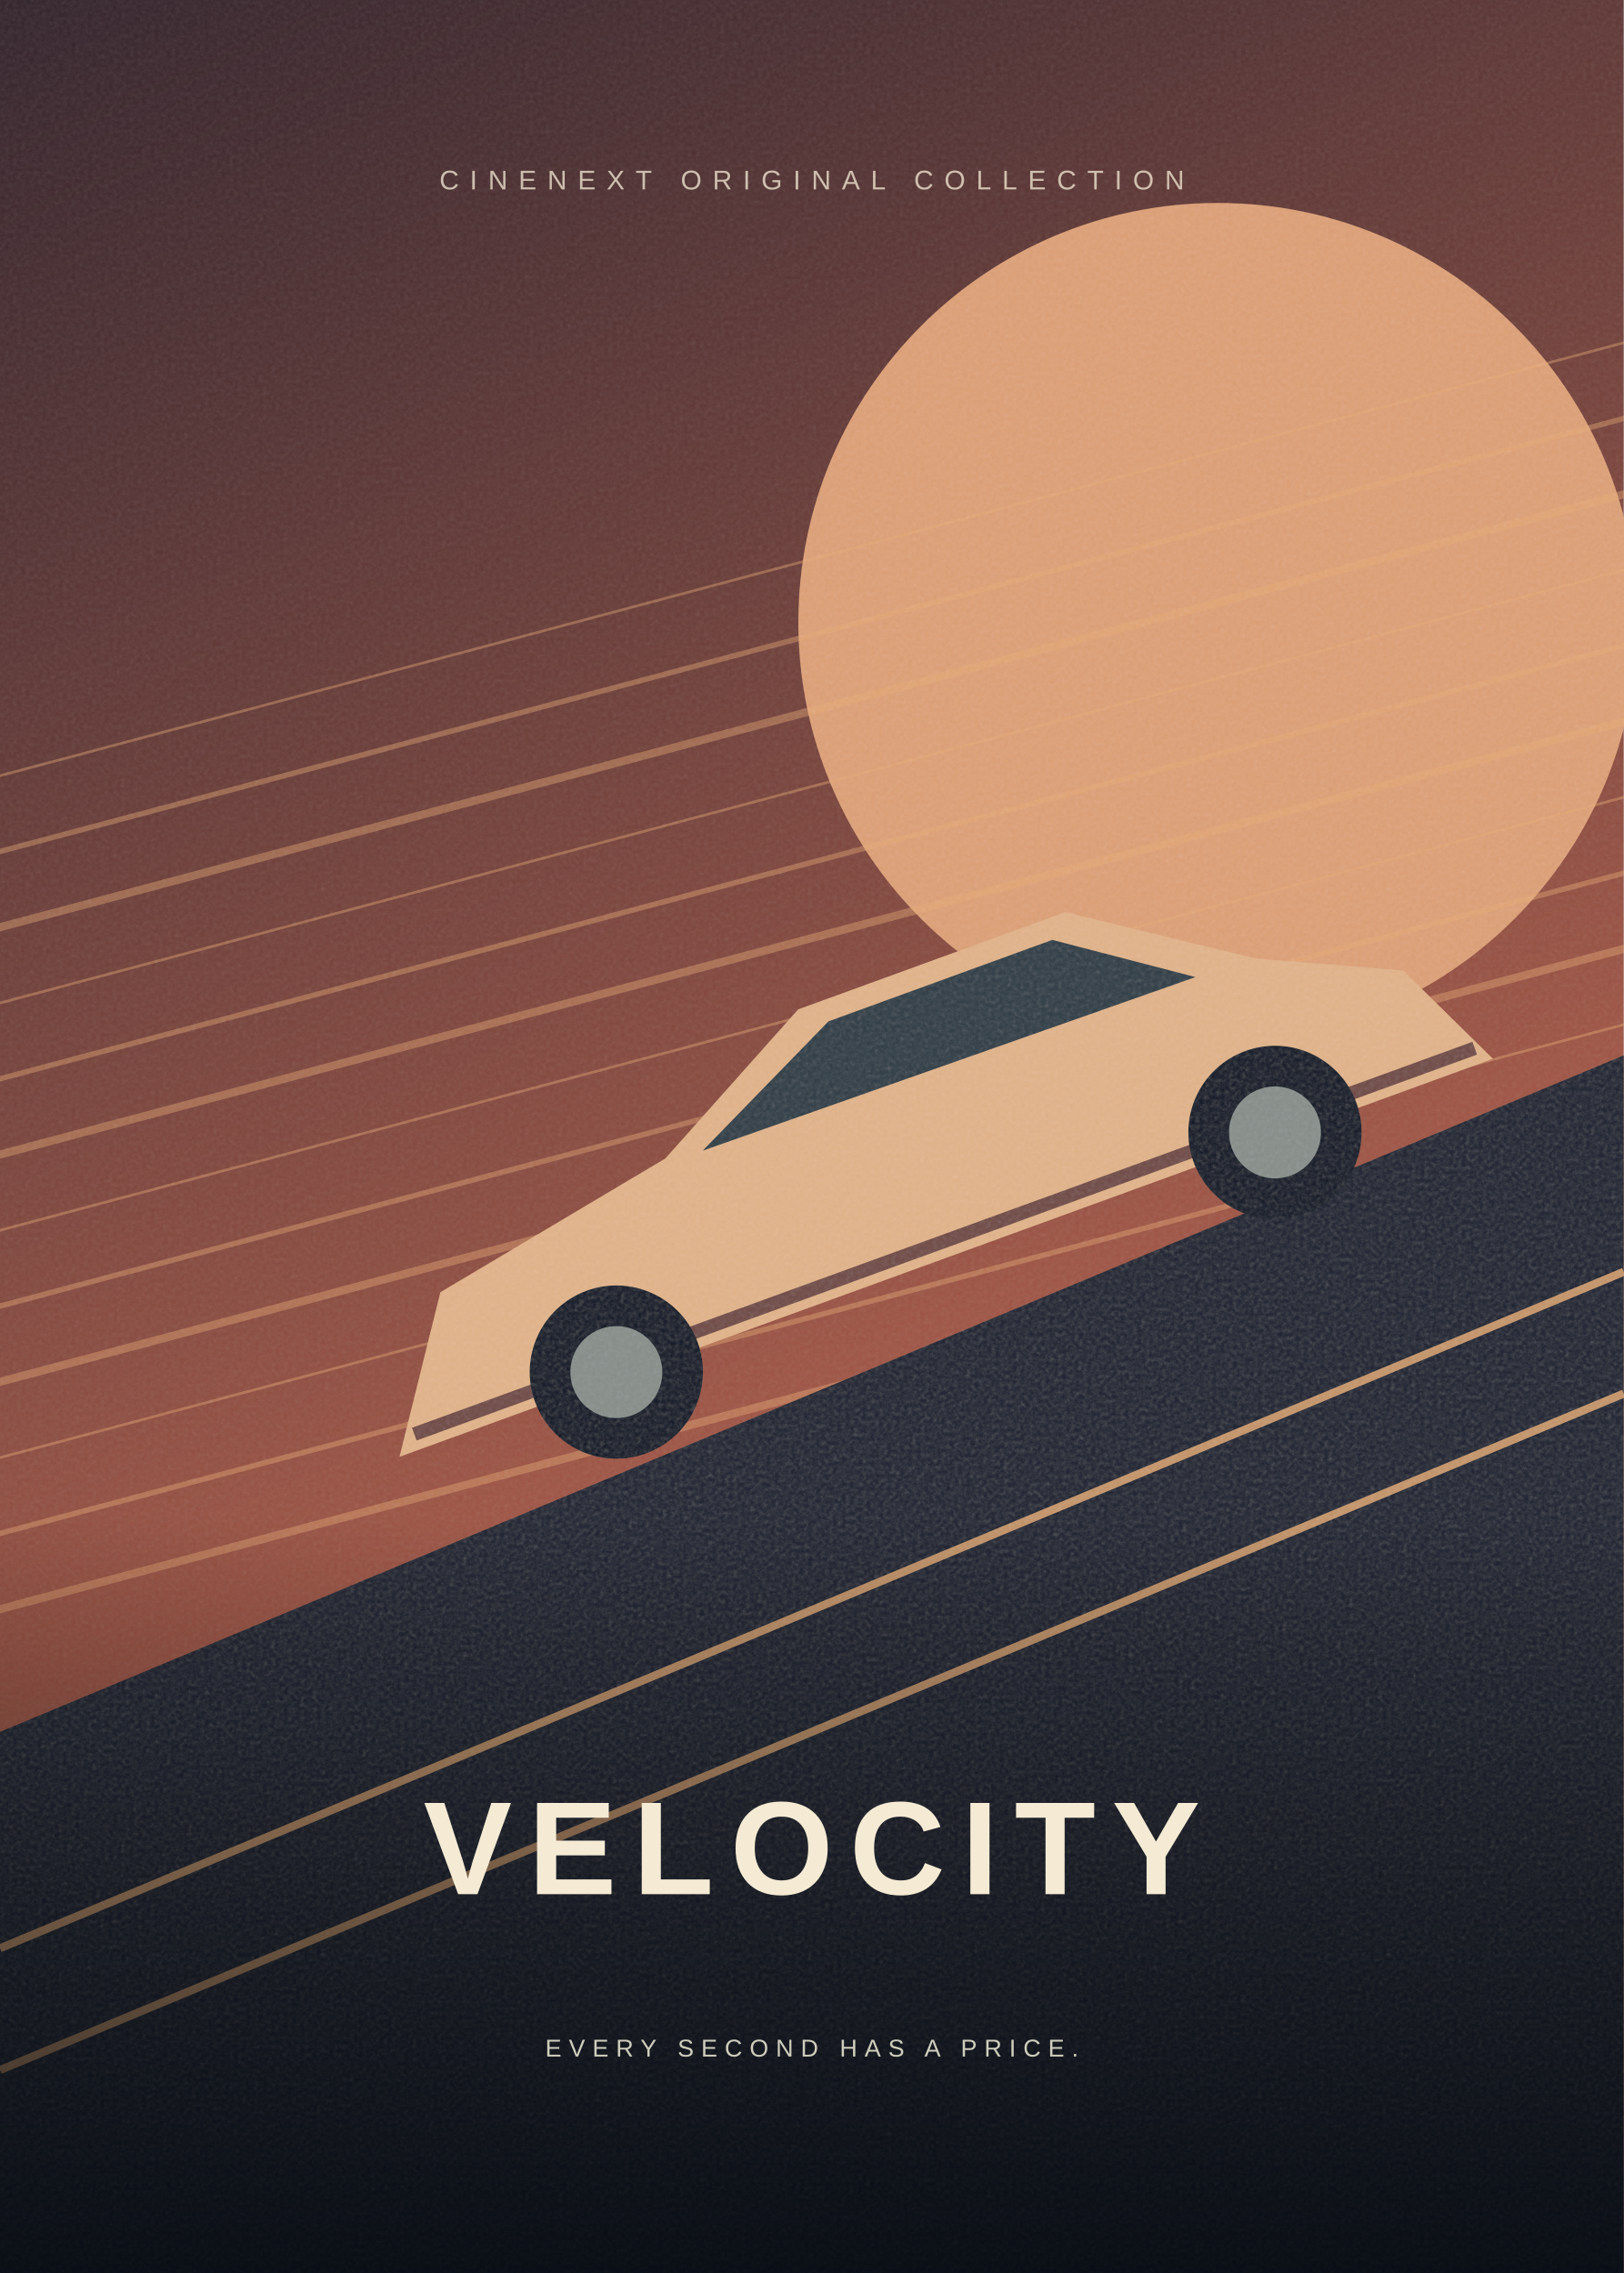
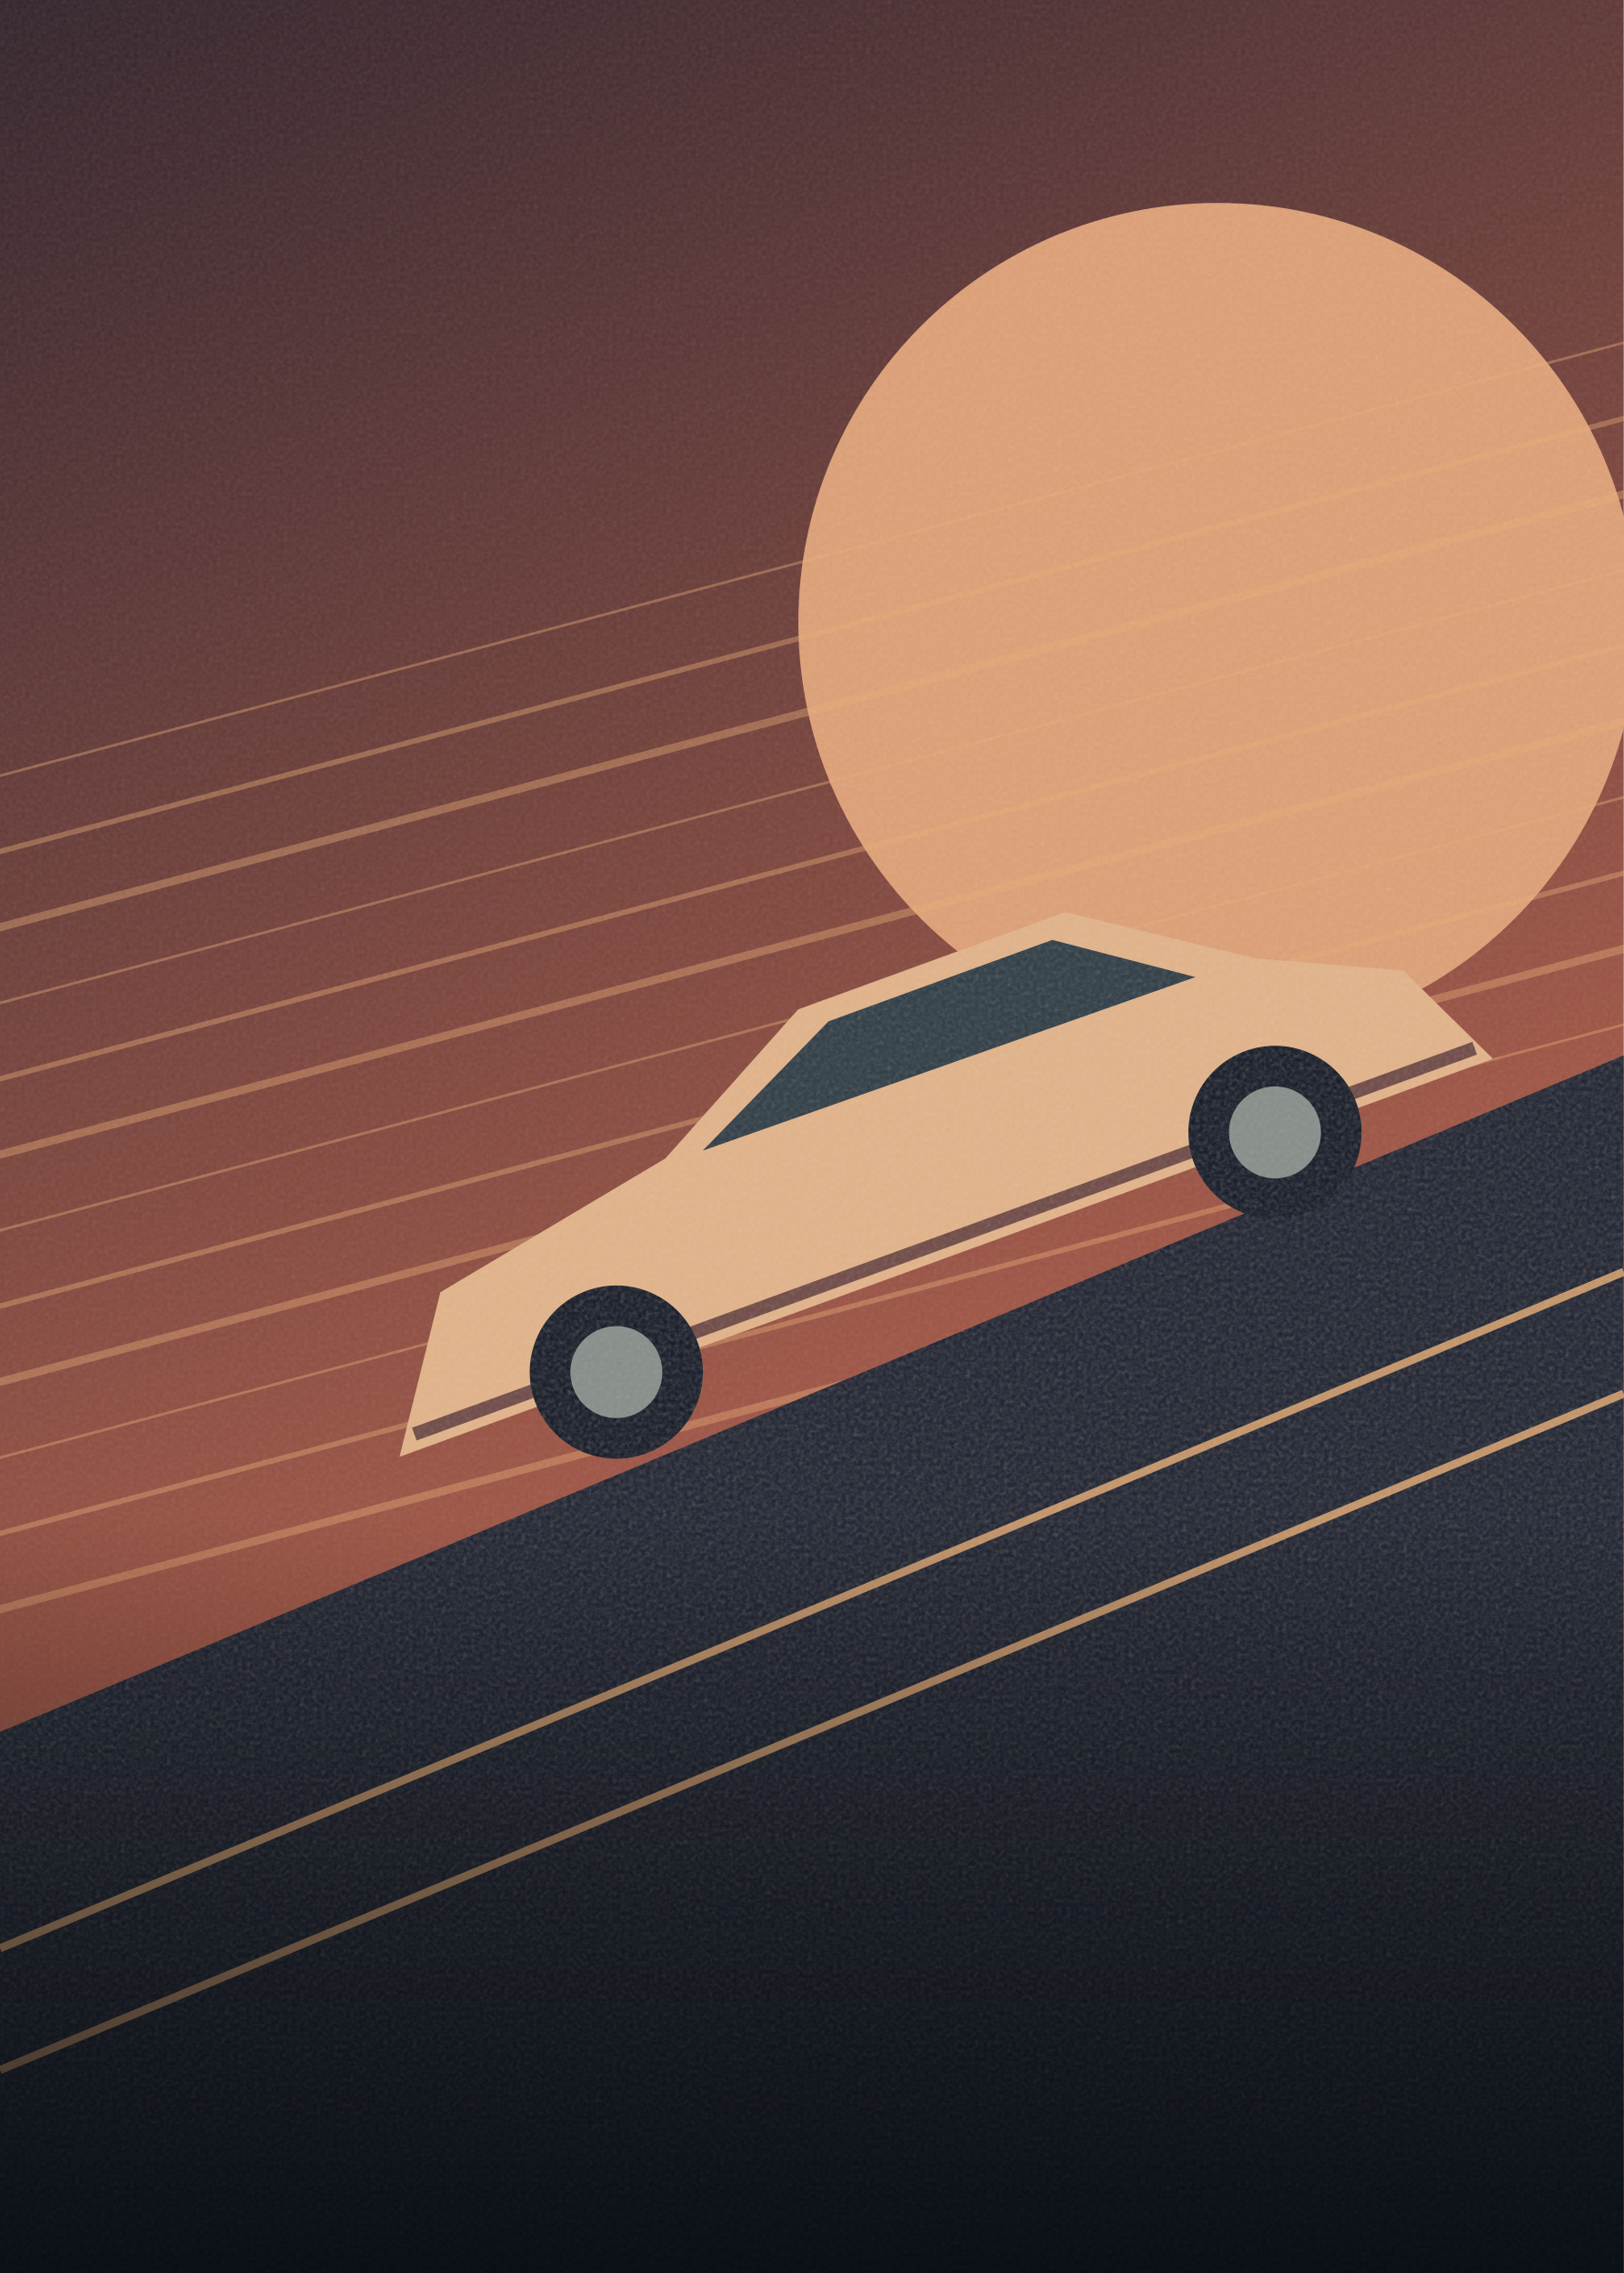
- <svg xmlns="http://www.w3.org/2000/svg" viewBox="0 0 600 840" role="img" aria-label="VELOCITY — original CineNext illustration">
+ <svg xmlns="http://www.w3.org/2000/svg" viewBox="0 0 600 840" role="img" aria-label="A racing car on a winding track">
  <defs>
    <linearGradient id="sky" x2=".3" y2="1">
      <stop stop-color="#31222a" />
      <stop offset="1" stop-color="#ce6a4f" />
    </linearGradient>
    <linearGradient id="fade" x2="0" y2="1">
      <stop stop-color="#000" stop-opacity="0" />
      <stop offset="1" stop-color="#050a10" stop-opacity=".85" />
    </linearGradient>
    <radialGradient id="glow">
      <stop stop-color="#f4eccb" stop-opacity=".7" />
      <stop offset="1" stop-color="#f4eccb" stop-opacity="0" />
    </radialGradient>
    <filter id="grain">
      <feTurbulence type="fractalNoise" baseFrequency=".65" numOctaves="3" stitchTiles="stitch" />
      <feColorMatrix type="saturate" values="0" />
      <feComponentTransfer>
        <feFuncA type="linear" slope=".13" />
      </feComponentTransfer>
      <feBlend in="SourceGraphic" mode="soft-light" />
    </filter>
  </defs>
  <rect width="600" height="840" fill="url(#sky)" />
  <g filter="url(#grain)">
    <circle cx="450" cy="230" r="155" fill="#dca178" />
    <path d="M-50 300L700 100" stroke="#e8ad76" stroke-width="1" opacity=".4" />
    <path d="M-50 328L700 128" stroke="#e8ad76" stroke-width="2" opacity=".4" />
    <path d="M-50 356L700 156" stroke="#e8ad76" stroke-width="3" opacity=".4" />
    <path d="M-50 384L700 184" stroke="#e8ad76" stroke-width="1" opacity=".4" />
    <path d="M-50 412L700 212" stroke="#e8ad76" stroke-width="2" opacity=".4" />
    <path d="M-50 440L700 240" stroke="#e8ad76" stroke-width="3" opacity=".4" />
    <path d="M-50 468L700 268" stroke="#e8ad76" stroke-width="1" opacity=".4" />
    <path d="M-50 496L700 296" stroke="#e8ad76" stroke-width="2" opacity=".4" />
    <path d="M-50 524L700 324" stroke="#e8ad76" stroke-width="3" opacity=".4" />
    <path d="M-50 552L700 352" stroke="#e8ad76" stroke-width="1" opacity=".4" />
    <path d="M-50 580L700 380" stroke="#e8ad76" stroke-width="2" opacity=".4" />
    <path d="M-50 608L700 408" stroke="#e8ad76" stroke-width="3" opacity=".4" />
    <path d="M0 640L600 390V840H0Z" fill="#222734" />
    <path d="M0 720L600 470M0 765L600 515" stroke="#c5966c" stroke-width="3" />
    <g transform="translate(110 435) rotate(-20)">
      <path d="M0 110L35 58 130 40 195 5H300L360 45 410 68 430 110Z" fill="#e1b48b" />
      <path d="M144 42L204 13H292L337 44Z" fill="#33404a" />
      <path d="M8 104H425" stroke="#724d49" stroke-width="5" />
      <circle cx="86" cy="108" r="32" fill="#131e29" />
      <circle cx="86" cy="108" r="17" fill="#89908c" />
      <circle cx="345" cy="108" r="32" fill="#131e29" />
      <circle cx="345" cy="108" r="17" fill="#89908c" />
    </g>
  </g>
  <rect y="560" width="600" height="280" fill="url(#fade)" />
-   <text x="300" y="70" text-anchor="middle" fill="#f5ebd5" opacity=".75" font-family="Arial,sans-serif" font-size="10" letter-spacing="4">CINENEXT ORIGINAL COLLECTION</text>
-   <text x="300" y="700" text-anchor="middle" font-family="Arial, sans-serif" font-size="49" font-weight="600" letter-spacing="6" fill="#f5ebd5">VELOCITY</text>
-   <text x="300" y="760" text-anchor="middle" fill="#cfcebd" font-family="Arial,sans-serif" font-size="9" letter-spacing="2.7">EVERY SECOND HAS A PRICE.</text>
</svg>
